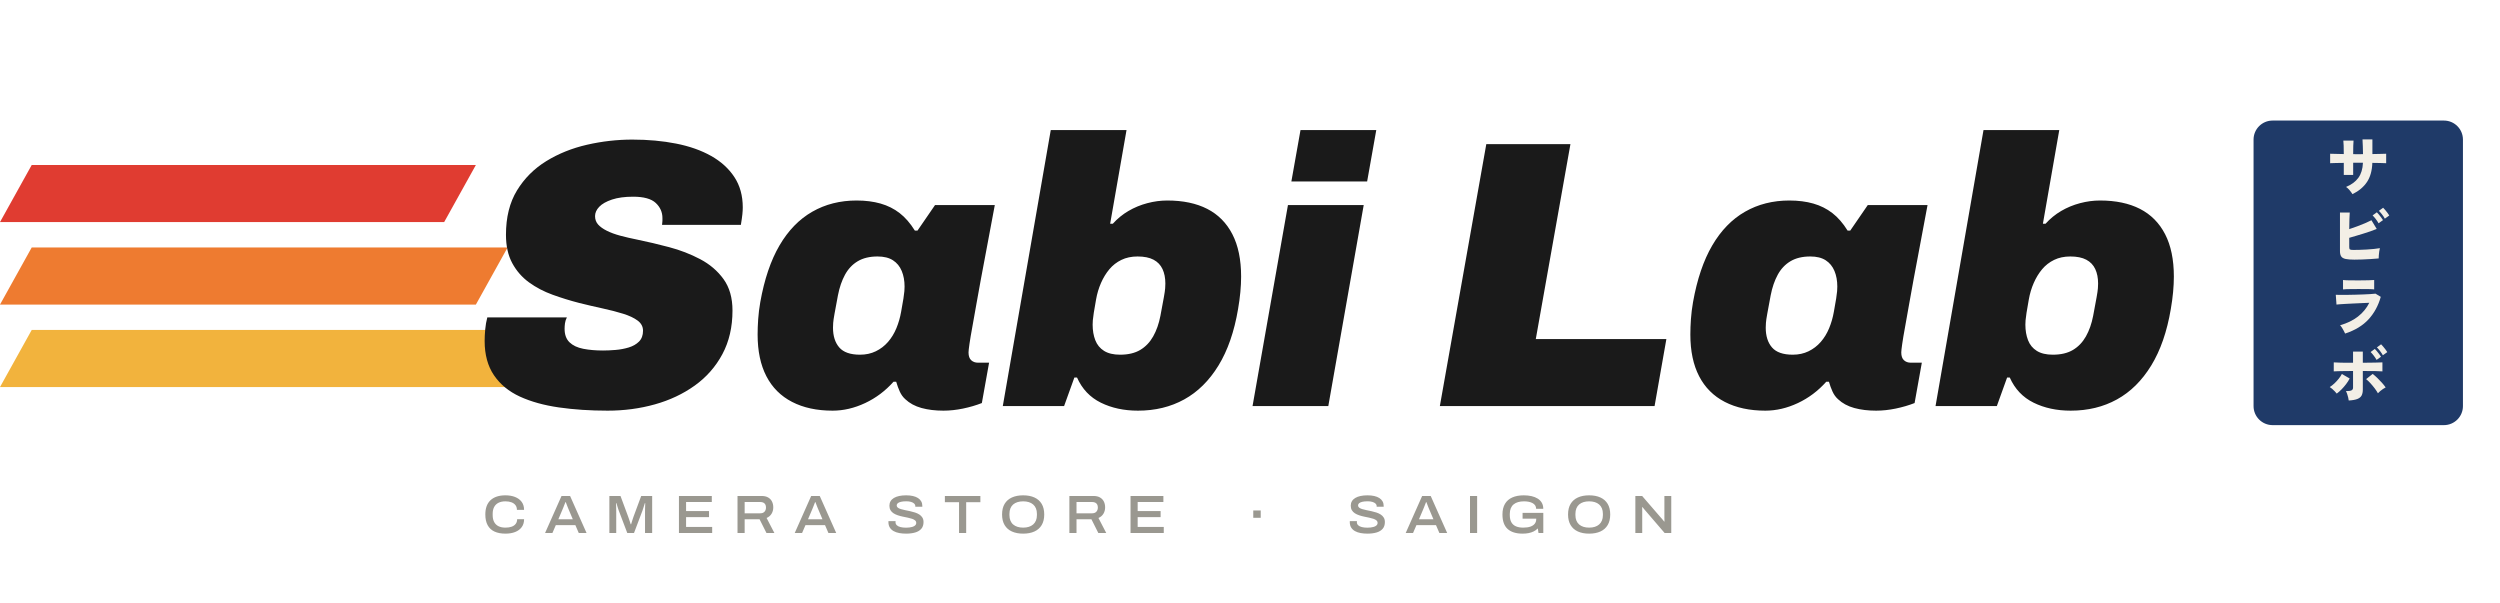
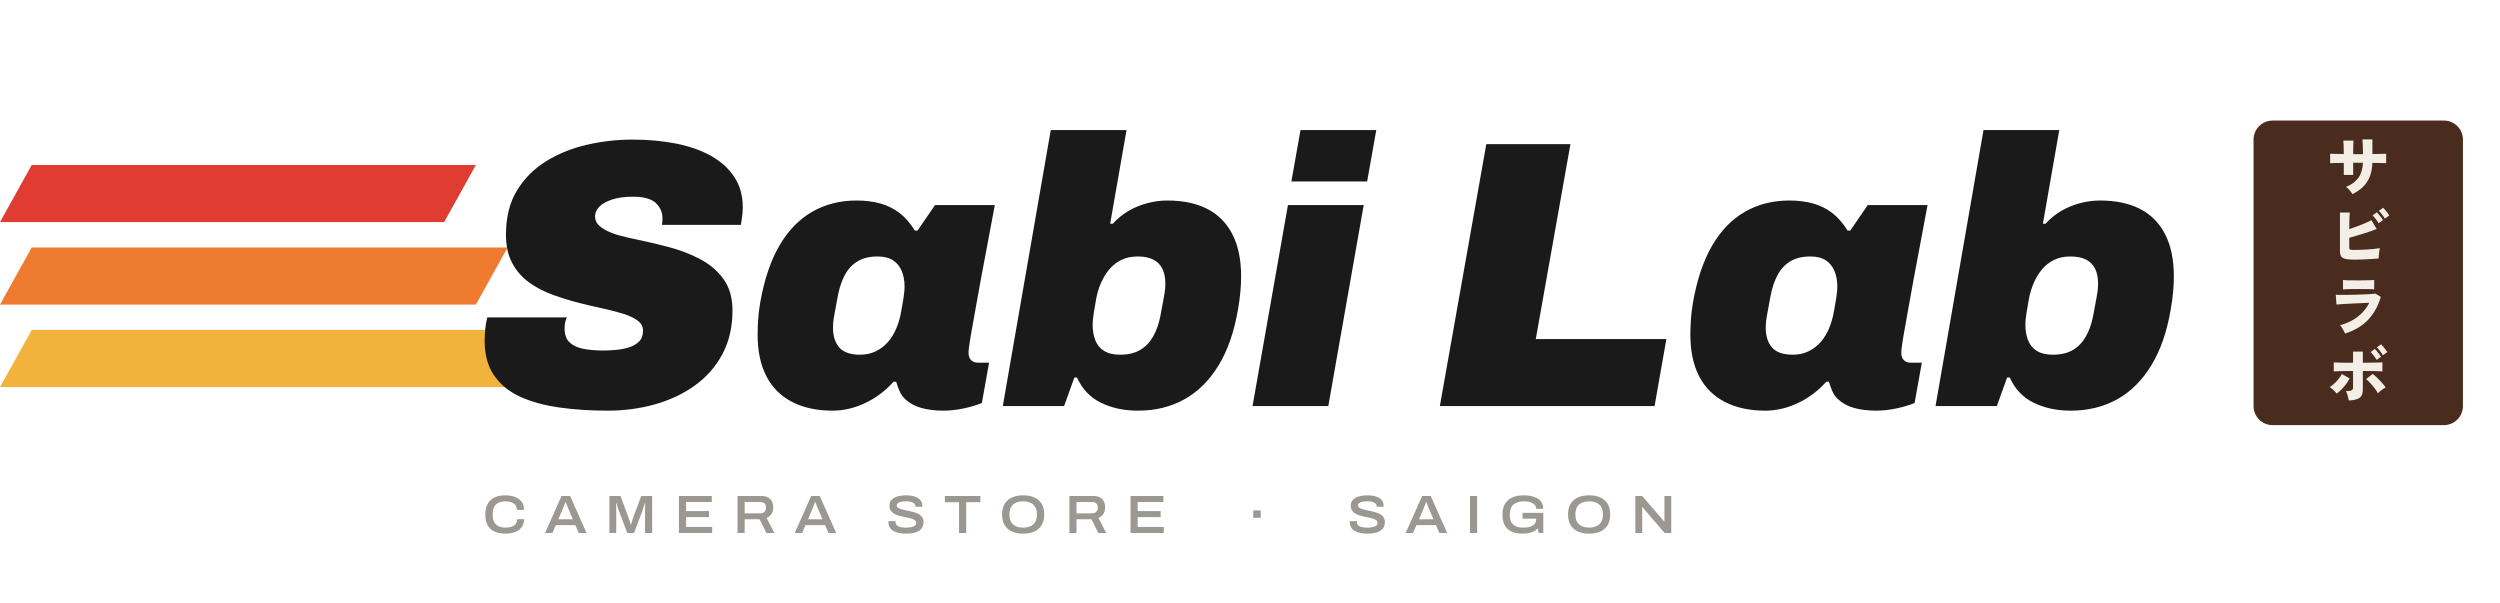
<svg xmlns="http://www.w3.org/2000/svg" viewBox="0 0 788 190">
  <polygon points="10,52 150,52 140,70 0,70" fill="#E03C31" />
  <polygon points="10,78 160,78 150,96 0,96" fill="#EE7B30" />
  <polygon points="10,104 170,104 160,122 0,122" fill="#F2B33D" />
  <path d="M191.52 129.44Q183.24 129.44 176.16 128.42Q169.08 127.4 163.86 125.0Q158.64 122.6 155.7 118.28Q152.76 113.96 152.76 107.48Q152.76 105.8 152.94 103.82Q153.12 101.84 153.6 100.04H178.68Q178.2 101.0 178.08 101.9Q177.96 102.8 177.96 103.64Q177.96 106.4 179.52 107.9Q181.08 109.4 183.84 109.94Q186.6 110.48 190.08 110.48Q191.88 110.48 194.04 110.3Q196.2 110.12 198.18 109.52Q200.16 108.92 201.42 107.66Q202.68 106.4 202.68 104.24Q202.68 102.32 201.0 101.06Q199.32 99.8 196.44 98.9Q193.56 98.0 189.96 97.22Q186.36 96.44 182.52 95.48Q178.32 94.4 174.18 92.9Q170.04 91.4 166.74 89.0Q163.44 86.6 161.46 82.94Q159.48 79.28 159.48 74.0Q159.48 65.72 162.96 60.02Q166.44 54.32 172.2 50.78Q177.96 47.24 185.04 45.62Q192.12 44.0 199.32 44.0Q206.76 44.0 213.12 45.26Q219.48 46.52 224.16 49.16Q228.84 51.8 231.48 55.82Q234.12 59.84 234.12 65.36Q234.12 66.32 234.0 67.52Q233.88 68.72 233.52 70.88H208.68Q208.8 70.04 208.8 69.62Q208.8 69.2 208.8 68.72Q208.8 65.96 206.7 63.98Q204.6 62.0 199.56 62.0Q195.6 62.0 192.9 62.9Q190.2 63.8 188.88 65.18Q187.56 66.56 187.56 68.12Q187.56 69.68 188.52 70.76Q189.48 71.84 191.28 72.74Q193.08 73.64 195.54 74.3Q198.0 74.96 201.0 75.56Q205.68 76.52 210.9 77.9Q216.12 79.28 220.68 81.68Q225.24 84.08 228.06 87.98Q230.88 91.88 230.88 97.88Q230.88 105.68 227.7 111.62Q224.52 117.56 219.0 121.52Q213.48 125.48 206.4 127.46Q199.32 129.44 191.52 129.44ZM262.44 129.44Q255.0 129.44 249.66 126.68Q244.32 123.92 241.56 118.58Q238.8 113.24 238.8 105.44Q238.8 103.16 238.98 100.58Q239.16 98.0 239.64 95.24Q241.56 84.44 245.7 77.36Q249.84 70.28 256.02 66.74Q262.2 63.2 270.0 63.2Q274.2 63.2 277.56 64.16Q280.92 65.12 283.56 67.16Q286.2 69.2 288.36 72.68H289.2L294.72 64.64H313.56L310.68 80.0Q309.96 83.84 309.18 87.98Q308.4 92.12 307.74 95.96Q307.08 99.8 306.48 103.04Q305.88 106.28 305.58 108.38Q305.28 110.48 305.28 111.08Q305.28 112.76 306.12 113.54Q306.96 114.32 308.28 114.32H311.76L309.48 127.04Q306.72 128.12 303.54 128.78Q300.36 129.44 297.36 129.44Q293.52 129.44 290.46 128.6Q287.4 127.76 285.36 125.84Q284.28 124.88 283.62 123.44Q282.96 122.0 282.48 120.32H281.64Q277.8 124.64 272.7 127.04Q267.6 129.44 262.44 129.44ZM271.08 111.8Q273.84 111.8 276.06 110.72Q278.28 109.64 279.9 107.78Q281.52 105.92 282.54 103.46Q283.56 101.0 284.04 98.24Q284.52 95.6 284.76 94.1Q285.0 92.6 285.06 91.76Q285.12 90.92 285.12 90.32Q285.12 87.56 284.22 85.4Q283.32 83.24 281.46 82.04Q279.6 80.84 276.6 80.84Q272.88 80.84 270.36 82.34Q267.84 83.84 266.34 86.6Q264.84 89.36 264.12 93.08Q263.4 96.92 263.04 98.9Q262.68 100.88 262.62 101.78Q262.56 102.68 262.56 103.28Q262.56 107.24 264.54 109.52Q266.52 111.8 271.08 111.8ZM358.68 129.44Q352.08 129.44 346.98 126.92Q341.88 124.4 339.48 119.0H338.64L335.4 128.0H316.08L331.2 41.0H355.08L349.92 70.52H350.76Q352.92 68.12 355.68 66.5Q358.44 64.88 361.62 64.04Q364.8 63.2 367.92 63.2Q375.36 63.2 380.52 65.84Q385.68 68.48 388.44 73.82Q391.2 79.16 391.2 87.2Q391.2 89.48 390.96 92.06Q390.72 94.64 390.24 97.4Q388.44 108.08 384.06 115.22Q379.68 122.36 373.26 125.9Q366.84 129.44 358.68 129.44ZM353.04 111.8Q356.88 111.8 359.4 110.3Q361.92 108.8 363.48 106.04Q365.04 103.28 365.76 99.56Q366.48 95.72 366.84 93.74Q367.2 91.76 367.26 90.86Q367.32 89.96 367.32 89.36Q367.32 86.72 366.42 84.8Q365.52 82.88 363.6 81.86Q361.68 80.84 358.56 80.84Q355.68 80.84 353.46 81.92Q351.24 83.0 349.68 84.86Q348.12 86.72 347.04 89.18Q345.96 91.64 345.48 94.4Q345.0 97.04 344.76 98.6Q344.52 100.16 344.46 100.94Q344.4 101.72 344.4 102.32Q344.4 105.08 345.24 107.24Q346.08 109.4 348.0 110.6Q349.92 111.8 353.04 111.8ZM407.04 57.2 409.92 41.0H433.8L430.92 57.2ZM394.8 128.0 405.96 64.64H429.84L418.68 128.0ZM453.84 128.0 468.48 45.44H495L484.08 106.88H525.24L521.52 128.0ZM556.44 129.44Q549 129.44 543.66 126.68Q538.32 123.92 535.56 118.58Q532.8 113.24 532.8 105.44Q532.8 103.16 532.98 100.58Q533.16 98.0 533.64 95.24Q535.56 84.44 539.7 77.36Q543.84 70.28 550.02 66.74Q556.2 63.2 564.0 63.2Q568.2 63.2 571.56 64.16Q574.92 65.12 577.56 67.16Q580.2 69.2 582.36 72.68H583.2L588.72 64.64H607.56L604.68 80.0Q603.96 83.84 603.18 87.98Q602.4 92.12 601.74 95.96Q601.08 99.8 600.48 103.04Q599.88 106.28 599.58 108.38Q599.28 110.48 599.28 111.08Q599.28 112.76 600.12 113.54Q600.96 114.32 602.28 114.32H605.76L603.48 127.04Q600.72 128.12 597.54 128.78Q594.36 129.44 591.36 129.44Q587.52 129.44 584.46 128.6Q581.4 127.76 579.36 125.84Q578.28 124.88 577.62 123.44Q576.96 122.0 576.48 120.32H575.64Q571.8 124.64 566.7 127.04Q561.6 129.44 556.44 129.44ZM565.08 111.8Q567.84 111.8 570.06 110.72Q572.28 109.64 573.9 107.78Q575.52 105.92 576.54 103.46Q577.56 101.0 578.04 98.24Q578.52 95.6 578.76 94.1Q579 92.6 579.06 91.76Q579.12 90.92 579.12 90.32Q579.12 87.56 578.22 85.4Q577.32 83.24 575.46 82.04Q573.6 80.84 570.6 80.84Q566.88 80.84 564.36 82.34Q561.84 83.84 560.34 86.6Q558.84 89.36 558.12 93.08Q557.4 96.92 557.04 98.9Q556.68 100.88 556.62 101.78Q556.56 102.68 556.56 103.28Q556.56 107.24 558.54 109.52Q560.52 111.8 565.08 111.8ZM652.68 129.44Q646.08 129.44 640.98 126.92Q635.88 124.4 633.48 119.0H632.64L629.4 128.0H610.08L625.2 41.0H649.08L643.92 70.52H644.76Q646.92 68.12 649.68 66.5Q652.44 64.88 655.62 64.04Q658.8 63.2 661.92 63.2Q669.36 63.2 674.52 65.84Q679.68 68.48 682.44 73.82Q685.2 79.16 685.2 87.2Q685.2 89.48 684.96 92.06Q684.72 94.64 684.24 97.4Q682.44 108.08 678.06 115.22Q673.68 122.36 667.26 125.9Q660.84 129.44 652.68 129.44ZM647.04 111.8Q650.88 111.8 653.4 110.3Q655.92 108.8 657.48 106.04Q659.04 103.28 659.76 99.56Q660.48 95.72 660.84 93.74Q661.2 91.76 661.26 90.86Q661.32 89.96 661.32 89.36Q661.32 86.72 660.42 84.8Q659.52 82.88 657.6 81.86Q655.68 80.84 652.56 80.84Q649.68 80.84 647.46 81.92Q645.24 83.0 643.68 84.86Q642.12 86.72 641.04 89.18Q639.96 91.64 639.48 94.4Q639.0 97.04 638.76 98.6Q638.52 100.16 638.46 100.94Q638.4 101.72 638.4 102.32Q638.4 105.08 639.24 107.24Q640.08 109.4 642.0 110.6Q643.92 111.8 647.04 111.8Z" fill="#1A1A1A" />
-   <rect x="710.32" y="38" width="66" height="96" rx="6" fill="#1F3A68" />
+   <rect x="710.32" y="38" width="66" height="96" rx="6" fill="#4A2C1F" />
  <path d="M8.2 1.2Q7.86 0.64 7.31 -0.02Q6.76 -0.68 6.18 -1.08Q8.74 -2.14 10.06 -3.96Q11.38 -5.78 11.5 -8.7H8.42V-4.86H5.46V-8.66Q4.08 -8.64 2.92 -8.62Q1.76 -8.6 1.16 -8.56V-11.54Q1.6 -11.52 2.8 -11.5Q4.0 -11.48 5.46 -11.44Q5.44 -13.12 5.42 -14.09Q5.4 -15.06 5.32 -15.68H8.54Q8.48 -15.08 8.45 -14.07Q8.42 -13.06 8.42 -11.42Q8.8 -11.4 9.17 -11.4Q9.54 -11.4 9.86 -11.4Q10.26 -11.4 10.67 -11.4Q11.08 -11.4 11.52 -11.42Q11.5 -12.62 11.46 -13.84Q11.42 -15.06 11.36 -16.06H14.48V-11.44Q15.82 -11.46 16.98 -11.49Q18.14 -11.52 18.82 -11.54V-8.56Q18.18 -8.6 17.0 -8.62Q15.82 -8.64 14.46 -8.66Q14.34 -4.98 12.77 -2.63Q11.2 -0.28 8.2 1.2Z" fill="#F3EFE6" transform="translate(733.3 60)" />
  <path d="M8.82 -0.16Q7.06 -0.16 6.06 -0.37Q5.06 -0.58 4.66 -1.16Q4.26 -1.74 4.26 -2.84V-15.0H7.34Q7.28 -14.42 7.24 -13.03Q7.2 -11.64 7.18 -9.78Q8.4 -10.18 9.69 -10.66Q10.98 -11.14 12.16 -11.64Q13.34 -12.14 14.18 -12.58L15.84 -9.84Q14.98 -9.48 13.89 -9.1Q12.8 -8.72 11.62 -8.36Q10.44 -8.0 9.3 -7.66Q8.16 -7.32 7.18 -7.04V-4.1Q7.18 -3.54 7.4 -3.38Q7.62 -3.22 8.48 -3.22Q9.34 -3.22 10.44 -3.25Q11.54 -3.28 12.71 -3.35Q13.88 -3.42 14.96 -3.53Q16.04 -3.64 16.84 -3.78Q16.72 -3.32 16.63 -2.7Q16.54 -2.08 16.5 -1.5Q16.46 -0.92 16.46 -0.54Q15.36 -0.44 14.0 -0.35Q12.64 -0.26 11.29 -0.21Q9.94 -0.16 8.82 -0.16ZM16.42 -11.62Q16.08 -12.26 15.54 -12.96Q15.0 -13.66 14.54 -14.1L15.88 -15.08Q16.14 -14.84 16.52 -14.38Q16.9 -13.92 17.26 -13.44Q17.62 -12.96 17.82 -12.62ZM18.4 -13.08Q18.06 -13.72 17.52 -14.41Q16.98 -15.1 16.52 -15.54L17.86 -16.52Q18.12 -16.28 18.5 -15.83Q18.88 -15.38 19.24 -14.9Q19.6 -14.42 19.8 -14.08Z" fill="#F3EFE6" transform="translate(733.3 82)" />
  <path d="M5.88 1.14Q5.72 0.78 5.47 0.3Q5.22 -0.18 4.92 -0.66Q4.62 -1.14 4.3 -1.48Q7.62 -2.42 9.93 -4.22Q12.24 -6.02 13.5 -8.56Q12.42 -8.52 11.14 -8.46Q9.86 -8.4 8.57 -8.34Q7.28 -8.28 6.15 -8.22Q5.02 -8.16 4.22 -8.1Q3.42 -8.04 3.16 -8.0L2.94 -11.08Q3.52 -11.06 4.47 -11.05Q5.42 -11.04 6.61 -11.06Q7.8 -11.08 9.08 -11.11Q10.36 -11.14 11.57 -11.19Q12.78 -11.24 13.8 -11.3Q14.82 -11.36 15.46 -11.44L17.12 -10.44Q15.96 -6.28 13.26 -3.34Q10.56 -0.4 5.88 1.14ZM5.22 -12.78V-15.74Q5.82 -15.66 7.08 -15.64Q8.34 -15.62 10.22 -15.62Q12.04 -15.62 13.29 -15.66Q14.54 -15.7 15.04 -15.74V-12.78Q14.52 -12.86 13.35 -12.88Q12.18 -12.9 10.22 -12.9Q9.18 -12.9 8.16 -12.89Q7.14 -12.88 6.35 -12.86Q5.56 -12.84 5.22 -12.78Z" fill="#F3EFE6" transform="translate(733.3 104)" />
  <path d="M7.02 0.24Q6.98 -0.16 6.85 -0.7Q6.72 -1.24 6.54 -1.78Q6.36 -2.32 6.14 -2.72Q7.44 -2.72 7.91 -2.97Q8.38 -3.22 8.38 -3.82V-9.06Q7.06 -9.06 5.83 -9.04Q4.6 -9.02 3.67 -9.0Q2.74 -8.98 2.3 -8.94V-11.78Q3.1 -11.7 4.64 -11.68Q6.18 -11.66 8.38 -11.66V-15.18H11.46V-11.66Q13.88 -11.66 15.42 -11.71Q16.96 -11.76 17.64 -11.78V-8.94Q16.9 -9.0 15.48 -9.03Q14.06 -9.06 11.46 -9.06V-3.18Q11.46 -2.08 11.09 -1.36Q10.72 -0.64 9.76 -0.25Q8.8 0.14 7.02 0.24ZM3.24 -1.94Q3.0 -2.26 2.61 -2.66Q2.22 -3.06 1.8 -3.43Q1.38 -3.8 1.04 -4.0Q1.8 -4.48 2.53 -5.17Q3.26 -5.86 3.87 -6.63Q4.48 -7.4 4.86 -8.12L7.32 -6.7Q6.86 -5.8 6.17 -4.9Q5.48 -4.0 4.72 -3.23Q3.96 -2.46 3.24 -1.94ZM16.22 -2.04Q15.86 -2.72 15.22 -3.57Q14.58 -4.42 13.85 -5.22Q13.12 -6.02 12.5 -6.5L14.56 -8.14Q15.26 -7.62 16.03 -6.87Q16.8 -6.12 17.51 -5.33Q18.22 -4.54 18.66 -3.88Q18.26 -3.7 17.8 -3.38Q17.34 -3.06 16.92 -2.71Q16.5 -2.36 16.22 -2.04ZM15.8 -12.56Q15.44 -13.2 14.91 -13.9Q14.38 -14.6 13.92 -15.04L15.24 -16.02Q15.5 -15.78 15.88 -15.32Q16.26 -14.86 16.63 -14.38Q17.0 -13.9 17.2 -13.56ZM17.78 -14.02Q17.42 -14.66 16.89 -15.36Q16.36 -16.06 15.9 -16.5L17.22 -17.48Q17.48 -17.24 17.86 -16.78Q18.24 -16.32 18.61 -15.84Q18.98 -15.36 19.18 -15.02Z" fill="#F3EFE6" transform="translate(733.3 126)" />
  <path d="M159.328 168.204Q157.273 168.204 155.854 167.543Q154.434 166.883 153.705 165.54Q152.976 164.197 152.976 162.162Q152.976 159.179 154.629 157.653Q156.282 156.127 159.319 156.127Q161.02 156.127 162.344 156.646Q163.668 157.166 164.426 158.182Q165.184 159.198 165.184 160.708H162.933Q162.933 159.819 162.475 159.223Q162.018 158.627 161.204 158.324Q160.39 158.022 159.31 158.022Q158.036 158.022 157.134 158.471Q156.232 158.92 155.761 159.796Q155.29 160.673 155.29 161.963V162.36Q155.29 163.667 155.762 164.545Q156.234 165.423 157.136 165.866Q158.039 166.309 159.324 166.309Q160.449 166.309 161.273 166.013Q162.097 165.717 162.55 165.121Q163.004 164.525 163.004 163.646H165.192Q165.192 165.143 164.44 166.159Q163.687 167.175 162.366 167.69Q161.045 168.204 159.328 168.204ZM171.807 168.0 176.991 156.331H179.691L184.882 168.0H182.426L181.36 165.529H175.188L174.122 168.0ZM175.995 163.664H180.544L179.218 160.533Q179.141 160.355 179.015 160.046Q178.889 159.736 178.757 159.389Q178.624 159.042 178.507 158.735Q178.389 158.428 178.33 158.272H178.217Q178.089 158.614 177.916 159.057Q177.744 159.501 177.585 159.903Q177.425 160.305 177.322 160.541ZM192.074 168.0V156.331H195.581L197.995 162.839Q198.105 163.14 198.251 163.579Q198.397 164.018 198.545 164.461Q198.692 164.904 198.798 165.252H198.923Q199.014 164.941 199.146 164.516Q199.278 164.091 199.423 163.645Q199.568 163.2 199.692 162.848L202.106 156.331H205.562V168.0H203.312V161.366Q203.312 160.846 203.325 160.282Q203.337 159.718 203.357 159.26Q203.377 158.801 203.384 158.609H203.25Q203.188 158.817 203.054 159.238Q202.92 159.66 202.778 160.119Q202.636 160.579 202.517 160.92L199.841 168.0H197.715L195.032 160.928Q194.906 160.587 194.771 160.167Q194.637 159.746 194.519 159.329Q194.4 158.912 194.307 158.609H194.173Q194.189 158.943 194.201 159.429Q194.213 159.914 194.225 160.422Q194.237 160.931 194.237 161.366V168.0ZM214.004 168.0V156.331H224.359V158.234H216.253V161.094H223.486V162.997H216.253V166.097H224.478V168.0ZM232.466 168.0V156.331H240.046Q241.296 156.331 242.109 156.797Q242.922 157.263 243.329 158.075Q243.735 158.886 243.735 159.931Q243.735 161.033 243.205 161.922Q242.676 162.81 241.631 163.268L244.086 168.0H241.59L239.417 163.673H234.715V168.0ZM234.715 161.793H239.646Q240.504 161.793 240.972 161.291Q241.44 160.788 241.44 159.952Q241.44 159.404 241.235 159.021Q241.03 158.638 240.631 158.436Q240.231 158.234 239.646 158.234H234.715ZM250.5 168.0 255.684 156.331H258.384L263.575 168.0H261.119L260.053 165.529H253.881L252.815 168.0ZM254.688 163.664H259.237L257.911 160.533Q257.834 160.355 257.708 160.046Q257.582 159.736 257.45 159.389Q257.317 159.042 257.2 158.735Q257.082 158.428 257.023 158.272H256.91Q256.782 158.614 256.609 159.057Q256.437 159.501 256.278 159.903Q256.118 160.305 256.015 160.541ZM285.596 168.204Q284.466 168.204 283.455 168.02Q282.445 167.836 281.675 167.408Q280.906 166.98 280.469 166.277Q280.032 165.573 280.032 164.533Q280.032 164.46 280.036 164.382Q280.04 164.305 280.049 164.259H282.293Q282.284 164.313 282.276 164.41Q282.267 164.507 282.267 164.605Q282.267 165.173 282.671 165.556Q283.075 165.94 283.827 166.132Q284.579 166.324 285.588 166.324Q286.112 166.324 286.589 166.268Q287.067 166.212 287.468 166.101Q287.87 165.989 288.17 165.813Q288.47 165.637 288.633 165.394Q288.797 165.15 288.797 164.838Q288.797 164.347 288.443 164.037Q288.088 163.728 287.486 163.523Q286.883 163.318 286.128 163.164Q285.372 163.01 284.569 162.844Q283.767 162.677 283.011 162.425Q282.255 162.174 281.653 161.796Q281.051 161.418 280.696 160.83Q280.342 160.242 280.342 159.398Q280.342 158.604 280.7 157.992Q281.057 157.38 281.744 156.965Q282.432 156.549 283.408 156.338Q284.384 156.127 285.622 156.127Q286.816 156.127 287.762 156.345Q288.707 156.563 289.367 156.991Q290.027 157.42 290.371 158.042Q290.716 158.664 290.716 159.473V159.714H288.504V159.501Q288.504 159.048 288.145 158.717Q287.786 158.386 287.153 158.196Q286.521 158.007 285.692 158.007Q284.664 158.007 283.987 158.166Q283.309 158.325 282.973 158.615Q282.638 158.905 282.638 159.297Q282.638 159.728 282.992 160.007Q283.347 160.286 283.95 160.469Q284.552 160.653 285.308 160.802Q286.064 160.951 286.866 161.126Q287.668 161.301 288.424 161.545Q289.179 161.79 289.782 162.178Q290.385 162.565 290.739 163.144Q291.094 163.723 291.094 164.553Q291.094 165.876 290.392 166.681Q289.69 167.487 288.45 167.845Q287.21 168.204 285.596 168.204ZM302.291 168.0V158.293H297.826V156.331H309.015V158.293H304.54V168.0ZM322.494 168.204Q320.442 168.204 318.948 167.525Q317.454 166.846 316.653 165.499Q315.853 164.152 315.853 162.165Q315.853 160.161 316.653 158.823Q317.454 157.485 318.948 156.806Q320.442 156.127 322.494 156.127Q324.565 156.127 326.053 156.806Q327.541 157.485 328.342 158.823Q329.143 160.161 329.143 162.165Q329.143 164.152 328.342 165.499Q327.541 166.846 326.053 167.525Q324.565 168.204 322.494 168.204ZM322.498 166.309Q323.484 166.309 324.279 166.06Q325.074 165.811 325.645 165.318Q326.216 164.826 326.526 164.083Q326.836 163.34 326.836 162.355V161.976Q326.836 160.985 326.526 160.241Q326.216 159.497 325.645 159.005Q325.074 158.513 324.279 158.267Q323.484 158.022 322.498 158.022Q321.512 158.022 320.717 158.267Q319.922 158.513 319.35 159.005Q318.779 159.497 318.477 160.241Q318.174 160.985 318.174 161.976V162.355Q318.174 163.34 318.477 164.083Q318.779 164.826 319.35 165.318Q319.922 165.811 320.717 166.06Q321.512 166.309 322.498 166.309ZM337.067 168.0V156.331H344.647Q345.897 156.331 346.71 156.797Q347.523 157.263 347.93 158.075Q348.336 158.886 348.336 159.931Q348.336 161.033 347.806 161.922Q347.277 162.81 346.232 163.268L348.687 168.0H346.191L344.018 163.673H339.316V168.0ZM339.316 161.793H344.247Q345.105 161.793 345.573 161.291Q346.041 160.788 346.041 159.952Q346.041 159.404 345.836 159.021Q345.631 158.638 345.232 158.436Q344.832 158.234 344.247 158.234H339.316ZM356.345 168.0V156.331H366.7V158.234H358.594V161.094H365.827V162.997H358.594V166.097H366.819V168.0ZM395.029 163.21V160.904H397.38V163.21ZM431.014 168.204Q429.884 168.204 428.873 168.02Q427.863 167.836 427.093 167.408Q426.324 166.98 425.887 166.277Q425.45 165.573 425.45 164.533Q425.45 164.46 425.454 164.382Q425.458 164.305 425.467 164.259H427.711Q427.702 164.313 427.694 164.41Q427.685 164.507 427.685 164.605Q427.685 165.173 428.089 165.556Q428.493 165.94 429.245 166.132Q429.997 166.324 431.006 166.324Q431.53 166.324 432.007 166.268Q432.485 166.212 432.886 166.101Q433.288 165.989 433.588 165.813Q433.888 165.637 434.051 165.394Q434.215 165.15 434.215 164.838Q434.215 164.347 433.861 164.037Q433.506 163.728 432.904 163.523Q432.301 163.318 431.546 163.164Q430.79 163.01 429.987 162.844Q429.185 162.677 428.429 162.425Q427.673 162.174 427.071 161.796Q426.469 161.418 426.114 160.83Q425.76 160.242 425.76 159.398Q425.76 158.604 426.118 157.992Q426.475 157.38 427.162 156.965Q427.85 156.549 428.826 156.338Q429.802 156.127 431.04 156.127Q432.234 156.127 433.18 156.345Q434.125 156.563 434.785 156.991Q435.445 157.42 435.789 158.042Q436.134 158.664 436.134 159.473V159.714H433.922V159.501Q433.922 159.048 433.563 158.717Q433.204 158.386 432.571 158.196Q431.939 158.007 431.11 158.007Q430.082 158.007 429.405 158.166Q428.727 158.325 428.391 158.615Q428.056 158.905 428.056 159.297Q428.056 159.728 428.41 160.007Q428.765 160.286 429.368 160.469Q429.97 160.653 430.726 160.802Q431.482 160.951 432.284 161.126Q433.086 161.301 433.842 161.545Q434.597 161.79 435.2 162.178Q435.803 162.565 436.157 163.144Q436.512 163.723 436.512 164.553Q436.512 165.876 435.81 166.681Q435.108 167.487 433.868 167.845Q432.628 168.204 431.014 168.204ZM443.076 168.0 448.26 156.331H450.96L456.151 168.0H453.695L452.629 165.529H446.457L445.391 168.0ZM447.264 163.664H451.813L450.487 160.533Q450.41 160.355 450.284 160.046Q450.158 159.736 450.026 159.389Q449.893 159.042 449.776 158.735Q449.658 158.428 449.599 158.272H449.486Q449.358 158.614 449.185 159.057Q449.013 159.501 448.854 159.903Q448.694 160.305 448.591 160.541ZM463.343 168.0V156.331H465.592V168.0ZM479.937 168.204Q476.821 168.204 475.198 166.727Q473.574 165.25 473.574 162.169Q473.574 160.151 474.37 158.808Q475.165 157.465 476.674 156.796Q478.182 156.127 480.296 156.127Q481.63 156.127 482.751 156.385Q483.872 156.643 484.702 157.169Q485.531 157.694 485.985 158.491Q486.439 159.288 486.439 160.375H484.189Q484.189 159.748 483.881 159.297Q483.573 158.846 483.038 158.564Q482.502 158.281 481.817 158.152Q481.132 158.022 480.371 158.022Q479.348 158.022 478.517 158.255Q477.687 158.488 477.099 158.976Q476.511 159.463 476.2 160.209Q475.889 160.956 475.889 161.974V162.355Q475.889 163.755 476.388 164.627Q476.887 165.499 477.835 165.904Q478.782 166.309 480.11 166.309Q481.466 166.309 482.377 165.994Q483.287 165.678 483.754 165.076Q484.22 164.473 484.22 163.626V163.479H479.918V161.651H486.448V168.0H484.935L484.714 166.556Q484.155 167.132 483.426 167.496Q482.696 167.861 481.822 168.032Q480.948 168.204 479.937 168.204ZM500.892 168.204Q498.84 168.204 497.346 167.525Q495.852 166.846 495.051 165.499Q494.251 164.152 494.251 162.165Q494.251 160.161 495.051 158.823Q495.852 157.485 497.346 156.806Q498.84 156.127 500.892 156.127Q502.963 156.127 504.451 156.806Q505.939 157.485 506.74 158.823Q507.541 160.161 507.541 162.165Q507.541 164.152 506.74 165.499Q505.939 166.846 504.451 167.525Q502.963 168.204 500.892 168.204ZM500.896 166.309Q501.882 166.309 502.677 166.06Q503.472 165.811 504.043 165.318Q504.614 164.826 504.924 164.083Q505.234 163.34 505.234 162.355V161.976Q505.234 160.985 504.924 160.241Q504.614 159.497 504.043 159.005Q503.472 158.513 502.677 158.267Q501.882 158.022 500.896 158.022Q499.91 158.022 499.115 158.267Q498.32 158.513 497.748 159.005Q497.177 159.497 496.875 160.241Q496.572 160.985 496.572 161.976V162.355Q496.572 163.34 496.875 164.083Q497.177 164.826 497.748 165.318Q498.32 165.811 499.115 166.06Q499.91 166.309 500.896 166.309ZM515.465 168.0V156.331H517.604L523.43 163.075Q523.579 163.217 523.784 163.463Q523.989 163.708 524.198 163.956Q524.407 164.204 524.538 164.387H524.646Q524.639 164.086 524.628 163.714Q524.617 163.343 524.617 163.058V156.331H526.782V168.0H524.69L518.837 161.187Q518.554 160.876 518.223 160.468Q517.893 160.06 517.708 159.839H517.608Q517.615 160.071 517.623 160.458Q517.63 160.845 517.63 161.298V168.0Z" fill="#9A9890" />
</svg>
